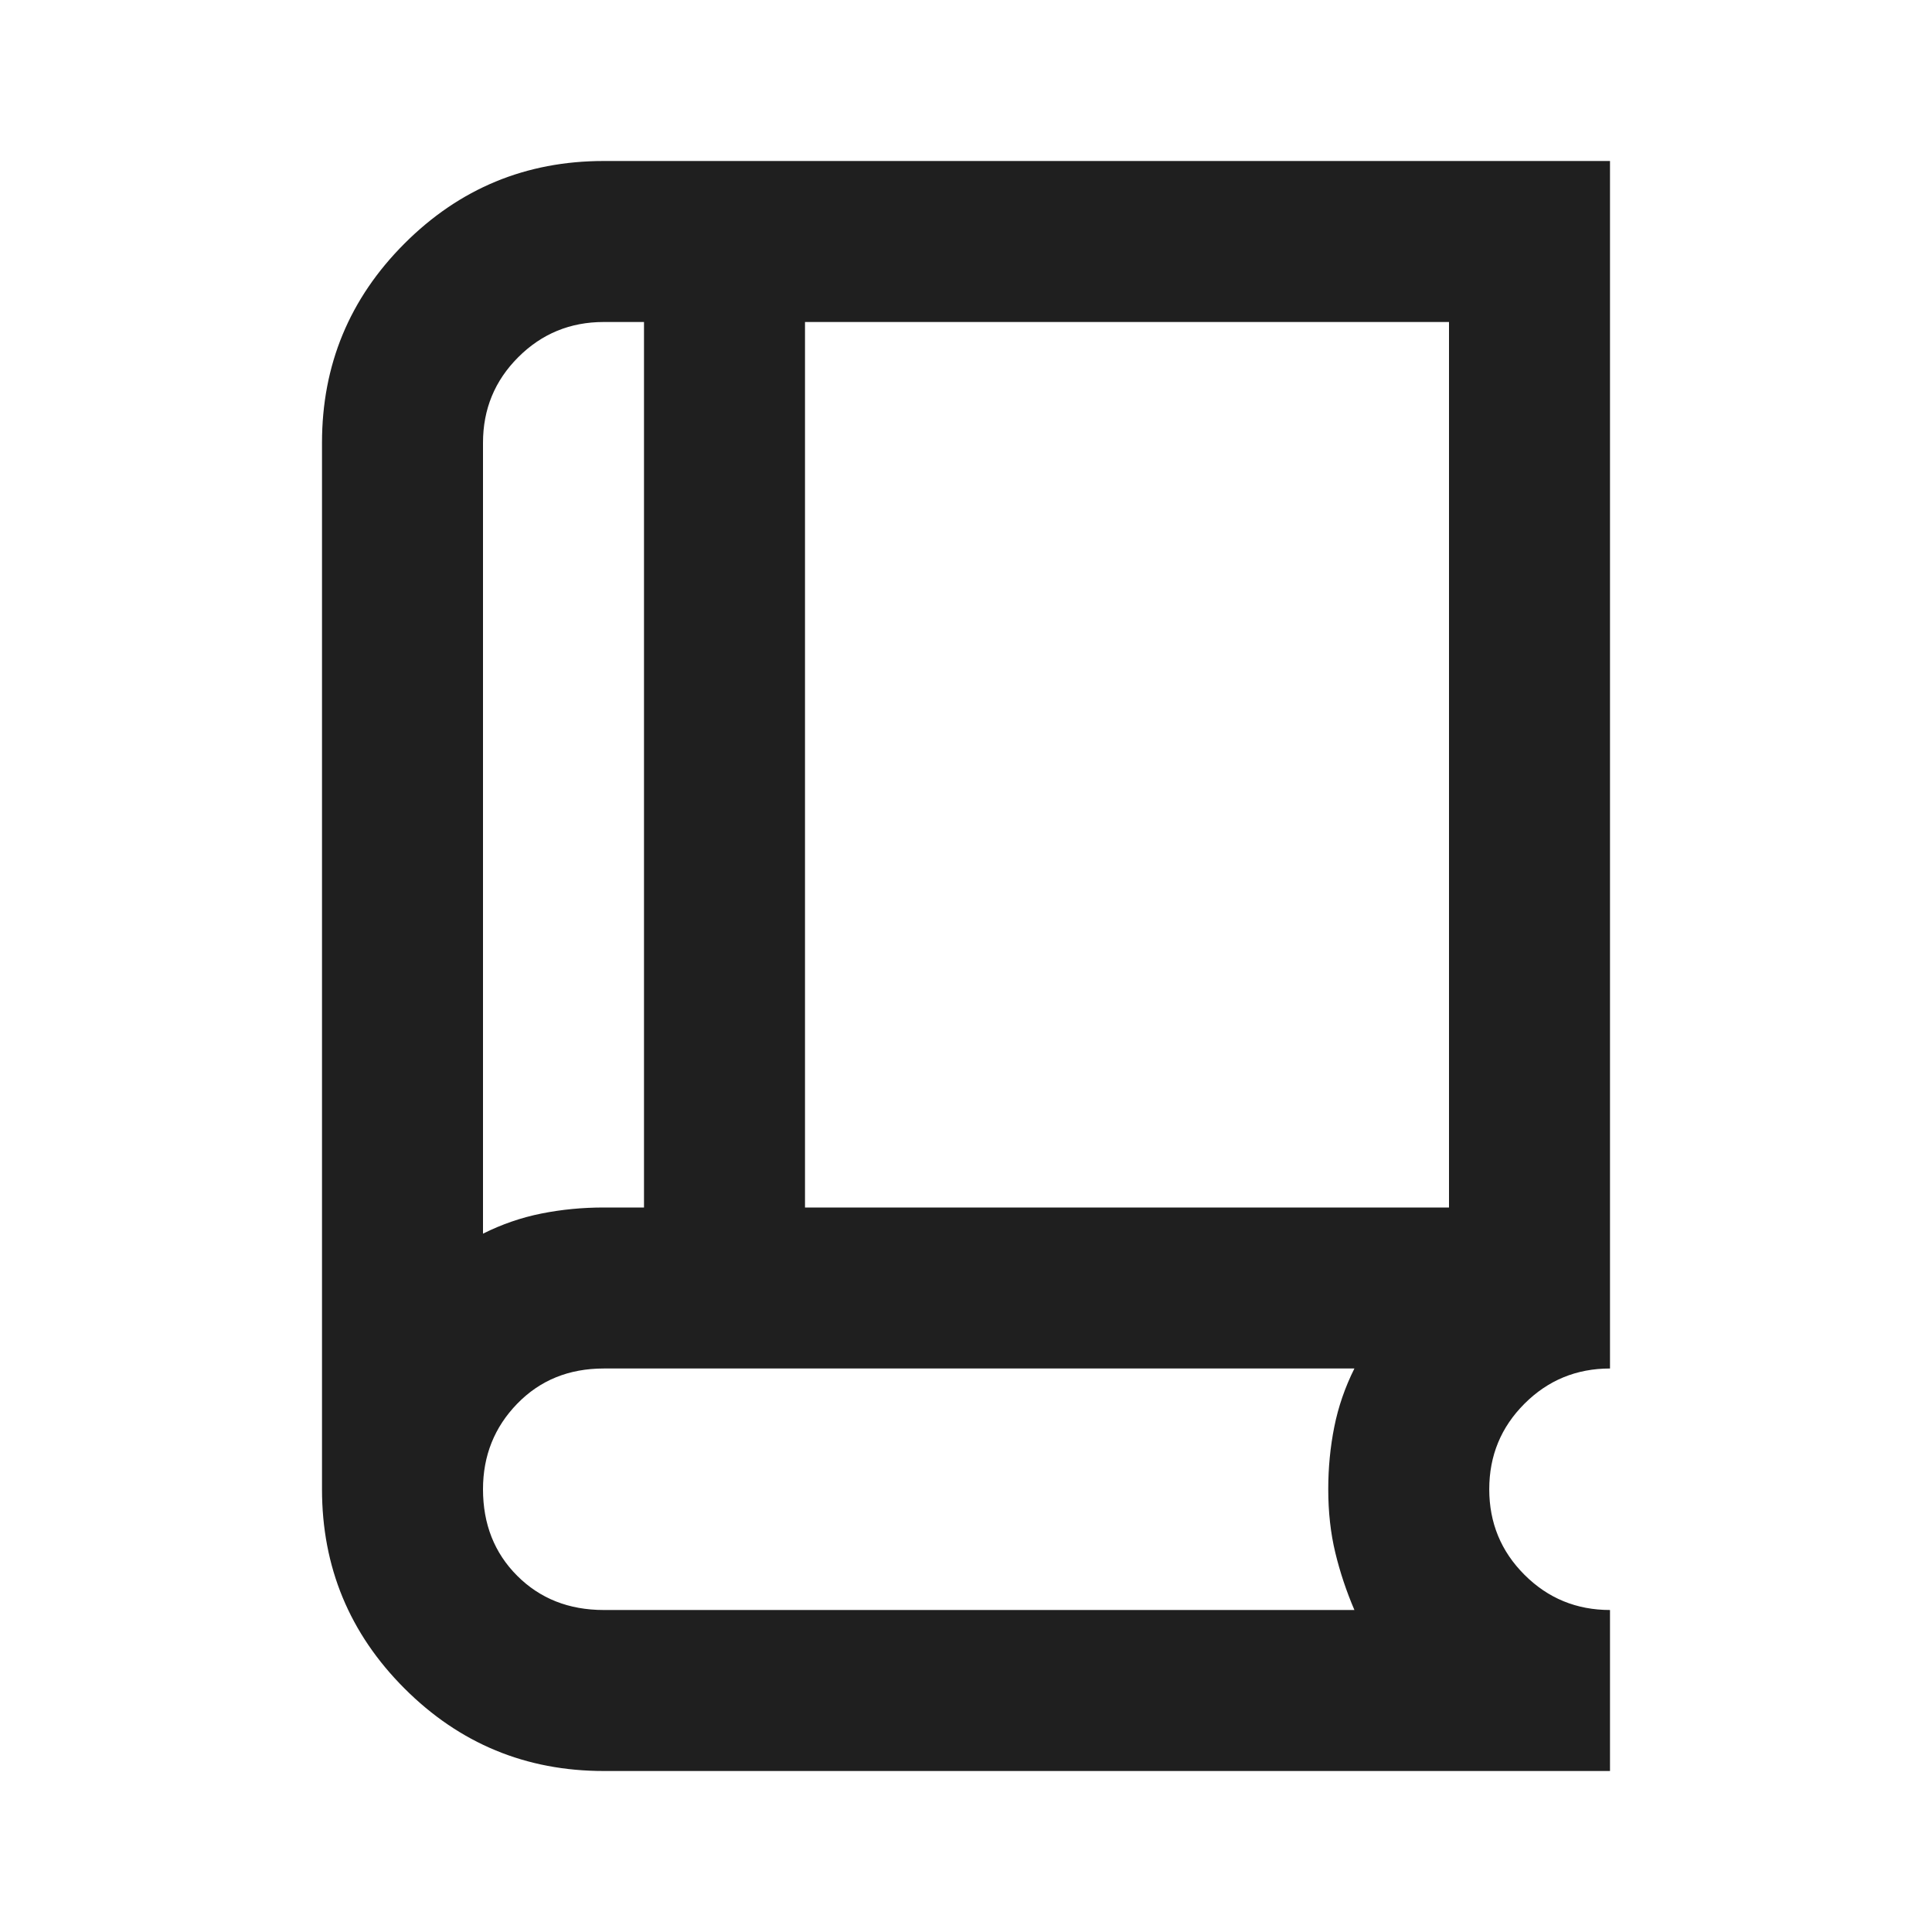
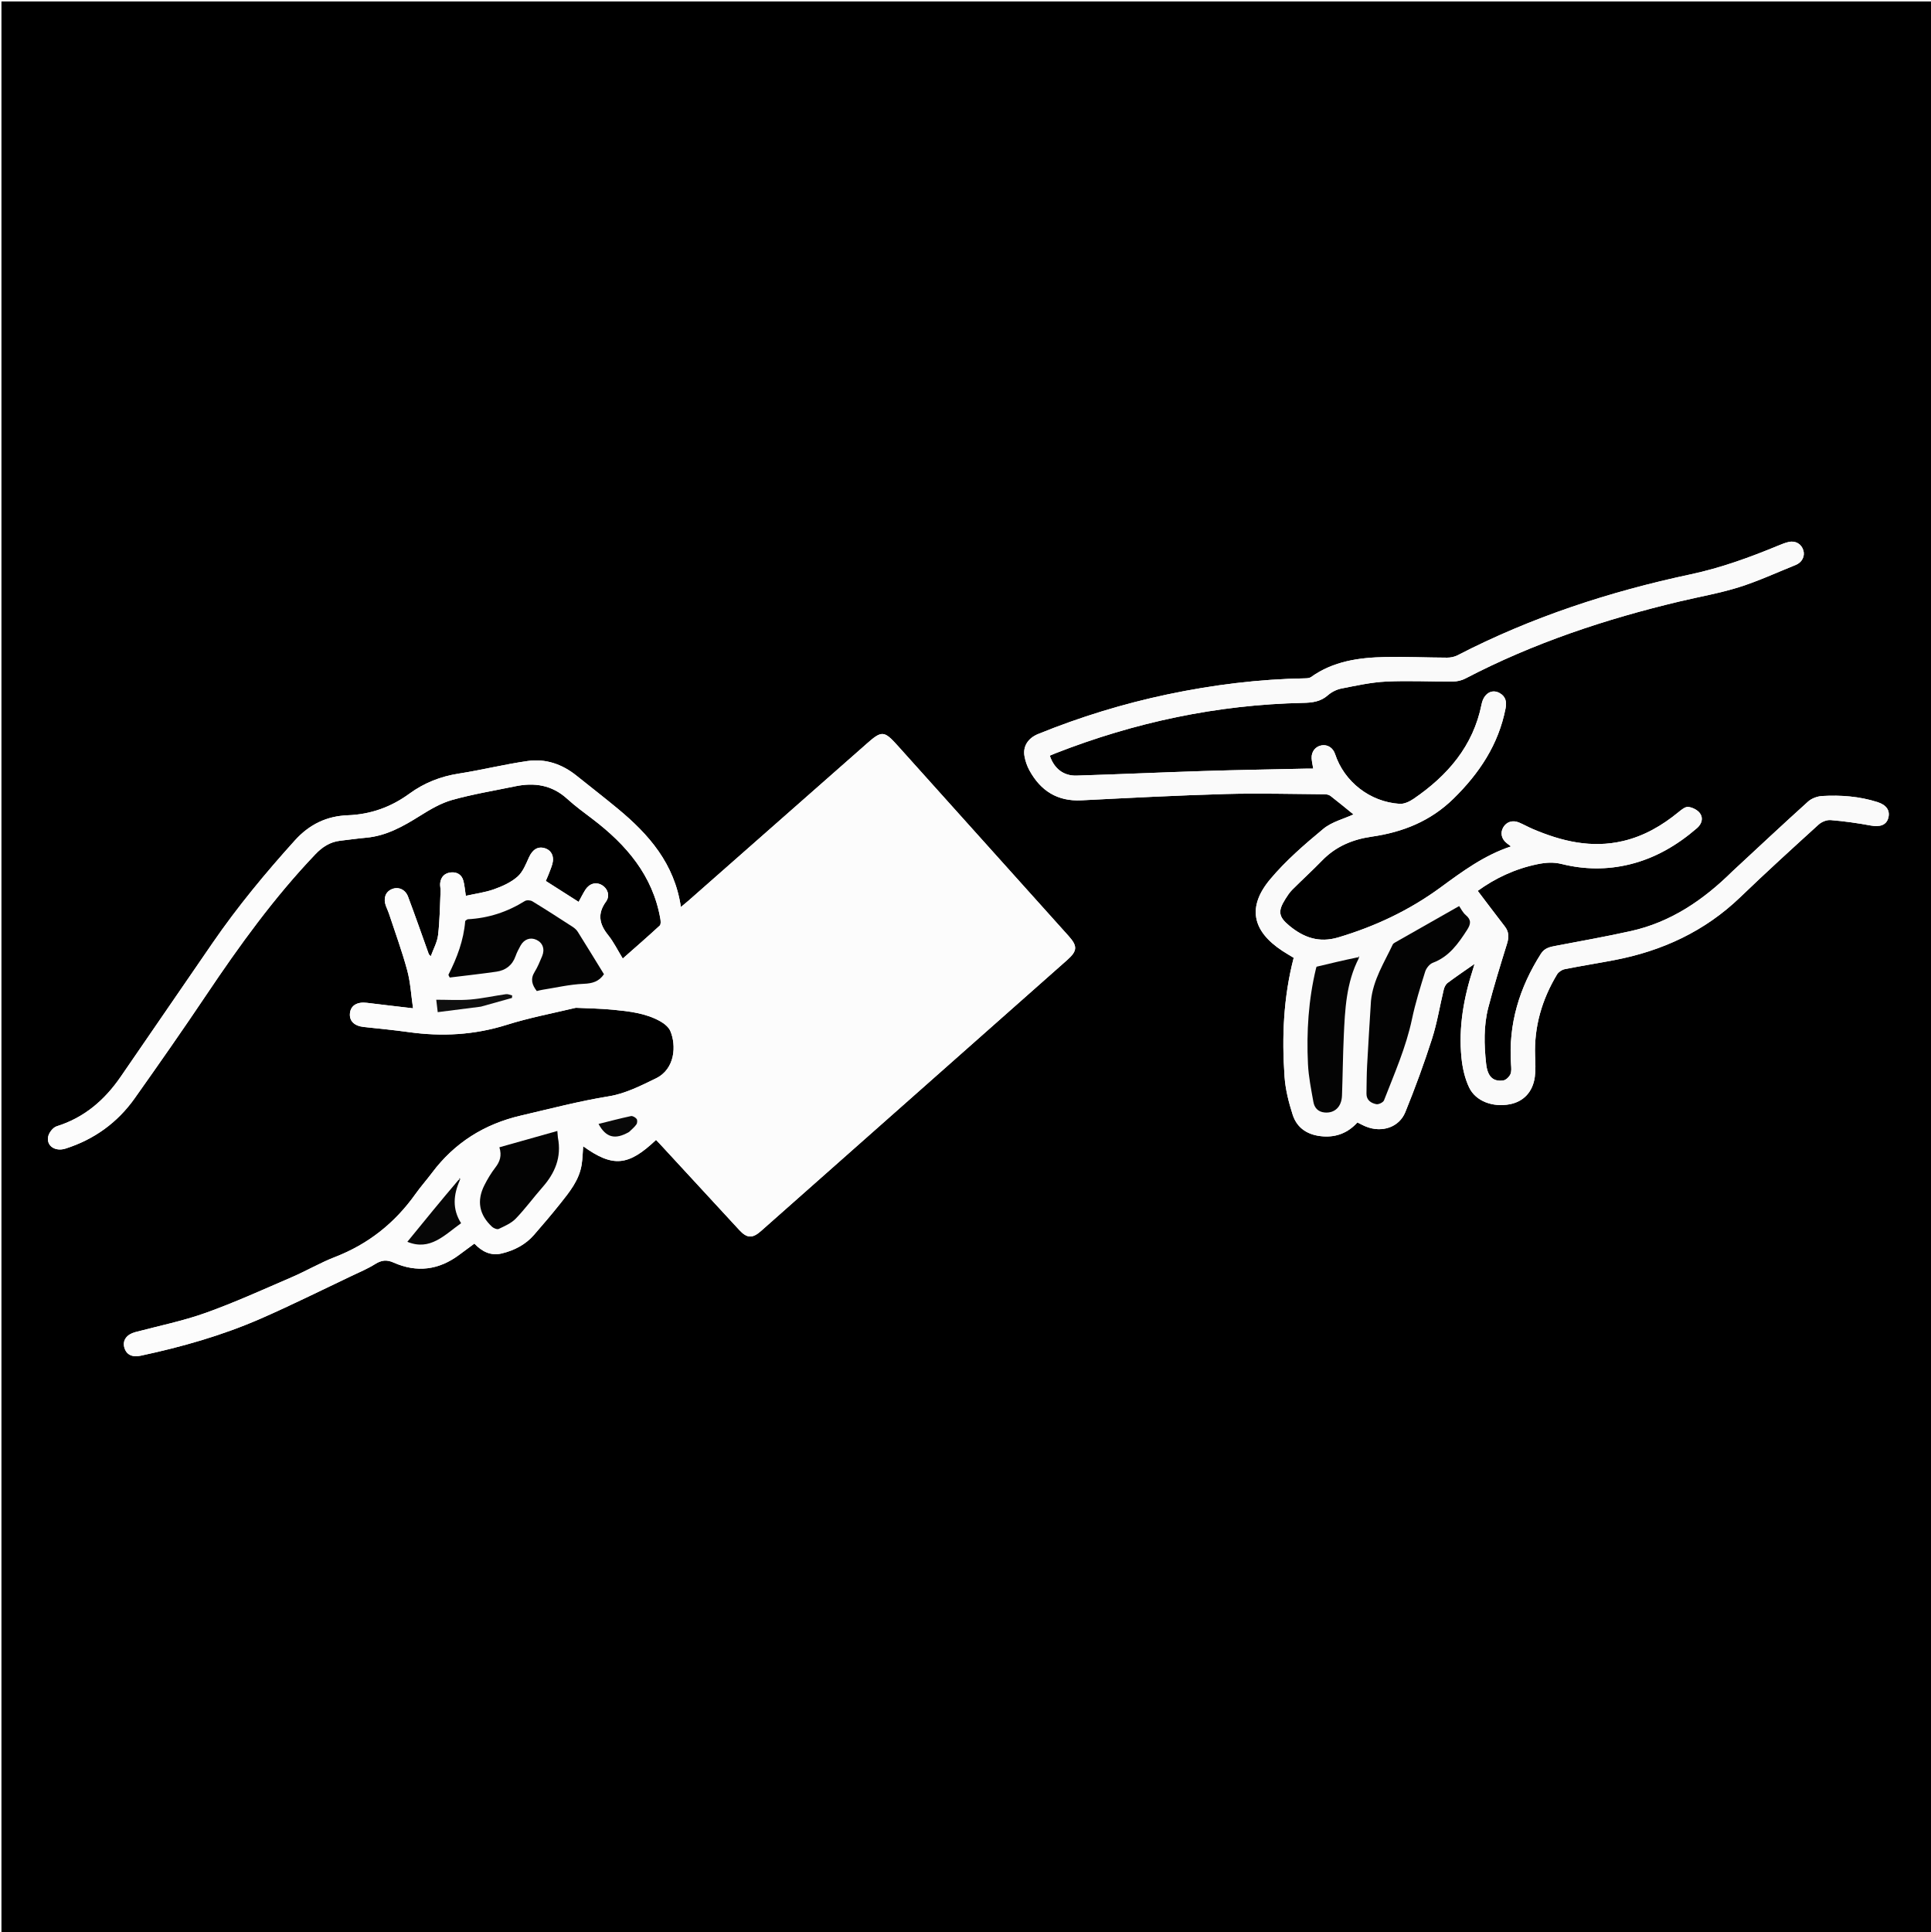
- <svg xmlns="http://www.w3.org/2000/svg" height="24px" viewBox="0 -960 960 960" width="24px" fill="#1f1f1f">
-   <path d="M300-80q-58 0-99-41t-41-99v-520q0-58 41-99t99-41h500v600q-25 0-42.5 17.5T740-220q0 25 17.5 42.5T800-160v80H300Zm-60-267q14-7 29-10t31-3h20v-440h-20q-25 0-42.5 17.5T240-740v393Zm160-13h320v-440H400v440Zm-160 13v-453 453Zm60 187h373q-6-14-9.5-28.5T660-220q0-16 3-31t10-29H300q-26 0-43 17.5T240-220q0 26 17 43t43 17Z" />
+ <svg xmlns="http://www.w3.org/2000/svg" version="1.1" id="Layer_1" x="0px" y="0px" width="100%" viewBox="0 0 1329 1330" enable-background="new 0 0 1329 1330" xml:space="preserve">
+   <path fill="#000000" opacity="1" stroke="none" d=" M584,1331   C389.333,1331 195.167,1331 1,1331   C1,887.667 1,444.333 1,1   C444,1 887,1 1330,1   C1330,444.333 1330,887.667 1330,1331   C1081.5,1331 833,1331 584,1331  M396.676,693.749   C405.152,694.175 413.661,694.275 422.097,695.109   C433.305,696.216 444.619,697.442 454.671,703.116   C457.4,704.656 460.389,707.077 461.546,709.817   C465.665,719.566 464.96,735.837 451.617,742.349   C441.273,747.398 430.493,752.862 419.344,754.672   C398.779,758.01 378.758,763.274 358.554,767.983   C333.393,773.847 312.935,786.697 297.414,807.396   C293.718,812.325 289.603,816.948 286.038,821.965   C271.862,841.919 253.614,856.44 230.673,865.326   C220.481,869.273 210.949,874.891 200.891,879.226   C181.242,887.693 161.722,896.595 141.601,903.786   C125.855,909.413 109.292,912.76 93.076,917.058   C87.306,918.588 84.295,922.613 85.542,927.429   C86.856,932.504 90.862,934.554 96.883,933.271   C125.229,927.231 153.048,919.316 179.615,907.701   C200.603,898.525 221.124,888.281 241.831,878.465   C247.383,875.834 253.105,873.433 258.286,870.187   C262.627,867.468 266.193,867.02 271.031,869.169   C286.985,876.257 302.151,874.308 316.17,863.818   C319.599,861.252 323.059,858.726 326.615,856.101   C331.866,861.662 337.974,864.71 345.54,862.866   C354.109,860.777 361.783,856.85 367.66,850.092   C373.78,843.054 379.845,835.956 385.652,828.661   C392.072,820.596 398.698,812.523 400.433,801.894   C401.116,797.713 401.163,793.429 401.508,789.088   C421.952,803.785 432.558,802.852 451.681,784.72   C452.821,785.925 453.974,787.118 455.099,788.337   C473.064,807.815 491.012,827.309 508.997,846.769   C514.306,852.514 518.046,852.659 523.943,847.44   C594.202,785.271 664.456,723.098 734.701,660.914   C741.837,654.598 741.983,651.312 735.649,644.26   C696.451,600.623 657.256,556.982 618.063,513.34   C608.629,502.834 607.102,502.753 596.372,512.272   C595.997,512.603 595.628,512.94 595.253,513.27   C554.86,548.841 514.469,584.413 474.07,619.976   C472.645,621.23 471.152,622.406 468.776,624.376   C464.374,594.501 446.664,574.352 425.296,556.687   C415.927,548.942 406.318,541.488 396.826,533.891   C386.997,526.024 375.647,522.127 363.3,523.877   C347.361,526.136 331.668,530.088 315.752,532.562   C303.259,534.504 291.975,538.997 281.913,546.338   C269.145,555.654 255.193,560.649 239.32,561.245   C224.966,561.784 212.991,567.499 203.036,578.526   C182.799,600.942 163.603,624.13 146.467,648.998   C125.318,679.692 104.241,710.436 83.143,741.165   C72.085,757.272 58.058,769.394 39.017,775.347   C36.504,776.133 33.736,779.689 33.171,782.397   C31.82,788.882 38.043,792.96 45.144,790.69   C64.821,784.4 80.84,772.861 92.746,756.057   C109.388,732.569 125.888,708.97 141.929,685.07   C164.791,651.005 188.733,617.836 217.131,588.072   C221.929,583.042 227.277,579.565 234.239,578.762   C240.192,578.076 246.129,577.22 252.094,576.685   C265.998,575.441 277.596,568.856 289.124,561.641   C296.097,557.277 303.48,552.887 311.293,550.695   C325.51,546.705 340.179,544.318 354.669,541.306   C367.953,538.545 380.037,540.362 390.504,549.92   C396.025,554.961 402.132,559.373 408.092,563.916   C431.228,581.552 449.357,602.578 454.616,632.338   C454.896,633.92 455.115,636.353 454.232,637.168   C445.952,644.824 437.425,652.213 428.764,659.861   C425.224,654.096 422.505,648.468 418.687,643.724   C412.581,636.136 411.156,629.037 417.237,620.656   C420.141,616.653 418.396,611.701 414.564,609.393   C410.44,606.908 405.82,608.1 402.974,612.586   C401.329,615.179 399.982,617.961 398.387,620.865   C390.712,615.976 383.299,611.253 375.768,606.455   C376.384,605.029 376.945,603.84 377.417,602.616   C378.371,600.142 379.408,597.688 380.175,595.155   C381.812,589.75 379.762,585.355 375.091,583.914   C370.294,582.434 366.637,584.866 364.24,590.101   C362.077,594.825 360.034,600.2 356.332,603.469   C351.857,607.422 345.923,610.109 340.196,612.152   C333.965,614.376 327.247,615.232 320.709,616.691   C320.013,612.261 319.837,609.061 318.959,606.067   C317.78,602.042 314.58,600.201 310.51,600.578   C306.186,600.979 303.535,603.602 303.053,607.976   C302.855,609.767 303.412,611.631 303.329,613.448   C302.874,623.538 302.798,633.68 301.612,643.688   C301.022,648.665 298.338,653.393 296.601,658.234   C295.277,657.299 295.17,656.684 294.962,656.105   C290.313,643.141 285.781,630.133 280.929,617.245   C279.001,612.122 274.063,610.191 269.616,612.157   C265.352,614.041 263.806,618.451 265.662,623.588   C266.282,625.306 267.13,626.945 267.701,628.677   C272.009,641.752 276.784,654.705 280.368,667.978   C282.621,676.323 283.068,685.156 284.376,694.121   C273.107,692.791 262.849,691.634 252.608,690.351   C245.989,689.521 241.538,692.12 240.953,697.375   C240.346,702.831 243.854,706.272 250.545,706.992   C260.81,708.096 271.096,709.07 281.317,710.502   C304.229,713.71 326.619,712.51 348.898,705.496   C364.216,700.674 380.1,697.652 396.676,693.749  M1192.532,600.039   C1172.777,619.545 1150.435,634.797 1122.919,640.93   C1105.889,644.725 1088.687,647.753 1071.544,651.032   C1067.416,651.822 1063.545,652.432 1060.937,656.524   C1046.107,679.793 1038.404,704.923 1040.328,732.707   C1040.488,735.01 1040.776,737.643 1039.861,739.582   C1038.991,741.424 1036.749,743.586 1034.886,743.82   C1027.795,744.711 1024.142,741.039 1023.172,732.222   C1021.744,719.246 1021.415,706.17 1024.708,693.466   C1028.538,678.692 1033.098,664.1 1037.609,649.513   C1038.949,645.181 1038.913,641.486 1036.078,637.817   C1029.848,629.755 1023.732,621.605 1017.407,613.275   C1029.352,604.6 1043.148,598.062 1058.54,594.916   C1064.131,593.773 1069.466,593.362 1075.221,594.791   C1090.792,598.659 1106.525,598.864 1122.206,594.995   C1139.712,590.677 1154.771,581.818 1168.297,570.134   C1171.598,567.282 1172.855,563.317 1170.427,559.898   C1168.786,557.587 1165.234,555.805 1162.348,555.482   C1160.238,555.246 1157.579,557.476 1155.58,559.113   C1144.234,568.401 1131.84,575.598 1117.437,578.976   C1095.667,584.081 1075.223,579.183 1055.277,570.674   C1052.072,569.307 1049.025,567.569 1045.815,566.219   C1041.426,564.372 1037.203,565.749 1034.985,569.526   C1032.751,573.33 1033.73,577.62 1037.509,580.558   C1038.333,581.2 1039.171,581.823 1040.294,582.676   C1021.827,588.78 1006.832,599.907 991.807,610.917   C970.394,626.609 946.889,637.708 921.437,645.298   C908.138,649.264 897.627,645.44 887.791,637.358   C880.156,631.085 879.708,627.268 884.931,618.932   C886.34,616.683 887.823,614.393 889.681,612.53   C896.497,605.698 903.645,599.193 910.369,592.274   C919.74,582.631 931.333,577.841 944.339,575.972   C965.764,572.892 984.844,565.335 1000.704,549.793   C1018.523,532.33 1031.682,512.562 1036.544,487.763   C1037.448,483.152 1036.686,479.429 1032.419,477.076   C1026.95,474.06 1021.505,477.548 1020.041,484.854   C1014.279,513.608 996.682,533.913 973.254,549.916   C970.504,551.794 966.797,553.567 963.659,553.37   C943.205,552.088 925.472,538.154 919.187,519.104   C917.786,514.859 914.14,512.457 910.052,513.085   C905.762,513.744 902.791,517.378 903.043,521.981   C903.168,524.26 903.721,526.515 904.134,529.116   C902.599,529.116 901.302,529.09 900.007,529.119   C876.196,529.655 852.381,530.034 828.577,530.779   C799.446,531.692 770.329,533.038 741.198,533.925   C732.142,534.2 725.691,529.009 722.774,520.205   C723.983,519.694 725.191,519.151 726.423,518.669   C781.299,497.176 838.109,485.1 897.103,483.869   C903.438,483.736 909.158,483.087 914.215,478.629   C916.737,476.406 920.193,474.653 923.485,474.004   C933.712,471.99 944.019,469.693 954.376,469.193   C969.666,468.455 985.027,469.277 1000.355,469.169   C1003.214,469.149 1006.35,468.425 1008.877,467.106   C1055.732,442.653 1105.432,426.16 1156.687,413.979   C1170.263,410.753 1184.099,408.372 1197.373,404.198   C1210.638,400.027 1223.359,394.119 1236.298,388.924   C1240.647,387.178 1242.802,382.969 1241.595,378.897   C1240.281,374.463 1236.177,372.011 1231.436,373.11   C1229.026,373.67 1226.685,374.614 1224.388,375.564   C1204.743,383.683 1184.971,390.906 1163.962,395.38   C1108.208,407.252 1054.281,424.869 1003.436,451.14   C1001.341,452.222 998.711,452.733 996.332,452.726   C982.171,452.681 968.002,452.023 953.851,452.302   C935.714,452.659 917.978,455.091 902.61,466.099   C901.645,466.79 900.132,466.936 898.868,466.958   C866.798,467.51 835.119,471.425 803.76,478.035   C773.283,484.46 743.618,493.572 714.761,505.294   C707.798,508.123 704.15,513.801 705.332,520.51   C705.927,523.884 707.097,527.316 708.744,530.318   C716.45,544.367 727.956,551.783 744.514,550.946   C777.616,549.272 810.724,547.539 843.851,546.604   C866.472,545.966 889.129,546.619 911.77,546.768   C913.179,546.778 914.887,547.04 915.942,547.852   C921.526,552.154 926.945,556.669 931.857,560.652   C925.166,563.743 916.918,565.76 911.038,570.634   C898.146,581.322 885.269,592.463 874.549,605.235   C858.529,624.324 862.096,640.929 882.941,654.615   C885.526,656.312 888.217,657.849 890.69,659.357   C883.621,686.562 882.488,713.804 884.391,741.155   C885.005,749.988 887.253,758.879 889.98,767.348   C893.102,777.043 900.896,781.595 910.951,782.292   C920.373,782.945 928.228,779.675 934.55,772.707   C936.641,773.719 938.528,774.779 940.521,775.573   C951.438,779.918 963.266,776.114 967.546,765.581   C974.287,748.988 980.465,732.125 985.939,715.073   C989.48,704.043 991.278,692.458 994.022,681.162   C994.425,679.505 995.391,677.594 996.704,676.615   C1002.766,672.092 1009.042,667.857 1015.08,663.632   C1014.959,663.248 1015.184,663.577 1015.123,663.838   C1014.894,664.805 1014.59,665.755 1014.282,666.7   C1007.783,686.679 1004.104,707.103 1006.198,728.128   C1006.892,735.099 1008.495,742.363 1011.486,748.633   C1016.041,758.179 1027.909,762.393 1039.48,760.169   C1048.935,758.351 1055.313,751.698 1056.708,741.323   C1057.346,736.576 1057.066,731.675 1056.893,726.855   C1056.165,706.615 1061.64,688.043 1071.989,670.836   C1073.005,669.148 1075.294,667.59 1077.238,667.2   C1088.651,664.912 1100.16,663.113 1111.592,660.919   C1144.515,654.602 1173.777,641.092 1198.205,617.578   C1215.848,600.595 1233.97,584.106 1252.093,567.633   C1254.154,565.76 1257.689,564.328 1260.387,564.551   C1269.624,565.315 1278.85,566.598 1287.967,568.292   C1294.328,569.473 1298.754,568.004 1300.073,563.056   C1301.442,557.916 1298.764,554.105 1292.58,552.143   C1280.183,548.209 1267.421,547.239 1254.568,547.978   C1251.236,548.17 1247.306,549.584 1244.865,551.785   C1227.417,567.514 1210.284,583.592 1192.532,600.039  z" />
+   <path fill="#FCFCFC" opacity="1" stroke="none" d=" M396.204,693.787   C380.1,697.652 364.216,700.674 348.898,705.496   C326.619,712.51 304.229,713.71 281.317,710.502   C271.096,709.07 260.81,708.096 250.545,706.992   C243.854,706.272 240.346,702.831 240.953,697.375   C241.538,692.12 245.989,689.521 252.608,690.351   C262.849,691.634 273.107,692.791 284.376,694.121   C283.068,685.156 282.621,676.323 280.368,667.978   C276.784,654.705 272.009,641.752 267.701,628.677   C267.13,626.945 266.282,625.306 265.662,623.588   C263.806,618.451 265.352,614.041 269.616,612.157   C274.063,610.191 279.001,612.122 280.929,617.245   C285.781,630.133 290.313,643.141 294.962,656.105   C295.17,656.684 295.277,657.299 296.601,658.234   C298.338,653.393 301.022,648.665 301.612,643.688   C302.798,633.68 302.874,623.538 303.329,613.448   C303.412,611.631 302.855,609.767 303.053,607.976   C303.535,603.602 306.186,600.979 310.51,600.578   C314.58,600.201 317.78,602.042 318.959,606.067   C319.837,609.061 320.013,612.261 320.709,616.691   C327.247,615.232 333.965,614.376 340.196,612.152   C345.923,610.109 351.857,607.422 356.332,603.469   C360.034,600.2 362.077,594.825 364.24,590.101   C366.637,584.866 370.294,582.434 375.091,583.914   C379.762,585.355 381.812,589.75 380.175,595.155   C379.408,597.688 378.371,600.142 377.417,602.616   C376.945,603.84 376.384,605.029 375.768,606.455   C383.299,611.253 390.712,615.976 398.387,620.865   C399.982,617.961 401.329,615.179 402.974,612.586   C405.82,608.1 410.44,606.908 414.564,609.393   C418.396,611.701 420.141,616.653 417.237,620.656   C411.156,629.037 412.581,636.136 418.687,643.724   C422.505,648.468 425.224,654.096 428.764,659.861   C437.425,652.213 445.952,644.824 454.232,637.168   C455.115,636.353 454.896,633.92 454.616,632.338   C449.357,602.578 431.228,581.552 408.092,563.916   C402.132,559.373 396.025,554.961 390.504,549.92   C380.037,540.362 367.953,538.545 354.669,541.306   C340.179,544.318 325.51,546.705 311.293,550.695   C303.48,552.887 296.097,557.277 289.124,561.641   C277.596,568.856 265.998,575.441 252.094,576.685   C246.129,577.22 240.192,578.076 234.239,578.762   C227.277,579.565 221.929,583.042 217.131,588.072   C188.733,617.836 164.791,651.005 141.929,685.07   C125.888,708.97 109.388,732.569 92.746,756.057   C80.84,772.861 64.821,784.4 45.144,790.69   C38.043,792.96 31.82,788.882 33.171,782.397   C33.736,779.689 36.504,776.133 39.017,775.347   C58.058,769.394 72.085,757.272 83.143,741.165   C104.241,710.436 125.318,679.692 146.467,648.998   C163.603,624.13 182.799,600.942 203.036,578.526   C212.991,567.499 224.966,561.784 239.32,561.245   C255.193,560.649 269.145,555.654 281.913,546.338   C291.975,538.997 303.259,534.504 315.752,532.562   C331.668,530.088 347.361,526.136 363.3,523.877   C375.647,522.127 386.997,526.024 396.826,533.891   C406.318,541.488 415.927,548.942 425.296,556.687   C446.664,574.352 464.374,594.501 468.776,624.376   C471.152,622.406 472.645,621.23 474.07,619.976   C514.469,584.413 554.86,548.841 595.253,513.27   C595.628,512.94 595.997,512.603 596.372,512.272   C607.102,502.753 608.629,502.834 618.063,513.34   C657.256,556.982 696.451,600.623 735.649,644.26   C741.983,651.312 741.837,654.598 734.701,660.914   C664.456,723.098 594.202,785.271 523.943,847.44   C518.046,852.659 514.306,852.514 508.997,846.769   C491.012,827.309 473.064,807.815 455.099,788.337   C453.974,787.118 452.821,785.925 451.681,784.72   C432.558,802.852 421.952,803.785 401.508,789.088   C401.163,793.429 401.116,797.713 400.433,801.894   C398.698,812.523 392.072,820.596 385.652,828.661   C379.845,835.956 373.78,843.054 367.66,850.092   C361.783,856.85 354.109,860.777 345.54,862.866   C337.974,864.71 331.866,861.662 326.615,856.101   C323.059,858.726 319.599,861.252 316.17,863.818   C302.151,874.308 286.985,876.257 271.031,869.169   C266.193,867.02 262.627,867.468 258.286,870.187   C253.105,873.433 247.383,875.834 241.831,878.465   C221.124,888.281 200.603,898.525 179.615,907.701   C153.048,919.316 125.229,927.231 96.883,933.271   C90.862,934.554 86.856,932.504 85.542,927.429   C84.295,922.613 87.306,918.588 93.076,917.058   C109.292,912.76 125.855,909.413 141.601,903.786   C161.722,896.595 181.242,887.693 200.891,879.226   C210.949,874.891 220.481,869.273 230.673,865.326   C253.614,856.44 271.862,841.919 286.038,821.965   C289.603,816.948 293.718,812.325 297.414,807.396   C312.935,786.697 333.393,773.847 358.554,767.983   C378.758,763.274 398.779,758.01 419.344,754.672   C430.493,752.862 441.273,747.398 451.617,742.349   C464.96,735.837 465.665,719.566 461.546,709.817   C460.389,707.077 457.4,704.656 454.671,703.116   C444.619,697.442 433.305,696.216 422.097,695.109   C413.661,694.275 405.152,694.175 396.204,693.787  M315.278,812.127   C303.658,826.387 292.038,840.647 280.451,854.868   C296.142,861.315 305.98,850.227 317.455,842.054   C311.27,832.289 312.163,822.409 316.93,811.978   C316.802,811.627 316.674,811.276 316.545,810.926   C316.337,811.256 316.128,811.587 315.278,812.127  M321.537,632.878   C321.103,633.315 320.324,633.725 320.285,634.195   C319.204,647.341 314.649,659.382 308.75,671.011   C308.661,671.186 308.992,671.575 309.631,672.938   C320.118,671.644 330.991,670.468 341.807,668.903   C348.141,667.987 352.733,664.518 354.955,658.209   C355.831,655.719 357.081,653.339 358.36,651.019   C360.808,646.574 365.115,645.038 369.29,646.959   C373.672,648.975 375.292,653.413 373.222,658.289   C371.668,661.949 370.186,665.704 368.094,669.055   C365.044,673.941 366.263,678.003 369.582,682.235   C370.838,681.95 372.097,681.585 373.382,681.383   C382.863,679.898 392.317,677.652 401.844,677.268   C407.897,677.024 412.354,675.73 415.821,670.652   C409.86,660.967 403.907,651.204 397.828,641.519   C396.977,640.163 395.665,638.959 394.31,638.08   C385.112,632.117 375.9,626.169 366.538,620.471   C365.21,619.663 362.585,619.505 361.333,620.285   C349.374,627.733 336.482,632.056 321.537,632.878  M384.081,782.632   C383.979,781.487 383.876,780.343 383.717,778.565   C370.294,782.345 357.137,786.051 343.833,789.798   C345.633,795.694 344.117,799.728 341.056,803.711   C338.145,807.5 335.633,811.676 333.481,815.951   C328.081,826.681 329.899,836.278 338.77,844.522   C339.878,845.551 342.288,846.521 343.366,846.003   C347.482,844.024 352.006,842.107 355.082,838.917   C361.64,832.115 367.248,824.41 373.502,817.3   C382.071,807.557 386.758,796.722 384.081,782.632  M331.494,692.924   C338.495,690.947 345.496,688.969 352.497,686.992   C352.542,686.415 352.587,685.838 352.632,685.261   C351.212,684.946 349.731,684.198 348.382,684.388   C340.169,685.546 332.026,687.387 323.782,688.079   C316.11,688.722 308.342,688.216 300.352,688.216   C300.7,691.158 300.949,693.261 301.365,696.778   C311.338,695.509 321.003,694.279 331.494,692.924  M433.415,779.022   C435.036,777.378 436.887,775.894 438.177,774.022   C438.805,773.11 438.92,771.055 438.306,770.27   C437.471,769.202 435.549,768.074 434.381,768.323   C426.898,769.92 419.493,771.886 412.079,773.727   C417.172,783.089 423.414,784.832 433.415,779.022  z" />
+   <path fill="#FAFAFA" opacity="1" stroke="none" d=" M1192.791,599.799   C1210.284,583.592 1227.417,567.514 1244.865,551.785   C1247.306,549.584 1251.236,548.17 1254.568,547.978   C1267.421,547.239 1280.183,548.209 1292.58,552.143   C1298.764,554.105 1301.442,557.916 1300.073,563.056   C1298.754,568.004 1294.328,569.473 1287.967,568.292   C1278.85,566.598 1269.624,565.315 1260.387,564.551   C1257.689,564.328 1254.154,565.76 1252.093,567.633   C1233.97,584.106 1215.848,600.595 1198.205,617.578   C1173.777,641.092 1144.515,654.602 1111.592,660.919   C1100.16,663.113 1088.651,664.912 1077.238,667.2   C1075.294,667.59 1073.005,669.148 1071.989,670.836   C1061.64,688.043 1056.165,706.615 1056.893,726.855   C1057.066,731.675 1057.346,736.576 1056.708,741.323   C1055.313,751.698 1048.935,758.351 1039.48,760.169   C1027.909,762.393 1016.041,758.179 1011.486,748.633   C1008.495,742.363 1006.892,735.099 1006.198,728.128   C1004.104,707.103 1007.783,686.679 1014.282,666.7   C1014.59,665.755 1014.894,664.805 1015.123,663.838   C1015.184,663.577 1014.959,663.248 1015.08,663.632   C1009.042,667.857 1002.766,672.092 996.704,676.615   C995.391,677.594 994.425,679.505 994.022,681.162   C991.278,692.458 989.48,704.043 985.939,715.073   C980.465,732.125 974.287,748.988 967.546,765.581   C963.266,776.114 951.438,779.918 940.521,775.573   C938.528,774.779 936.641,773.719 934.55,772.707   C928.228,779.675 920.373,782.945 910.951,782.292   C900.896,781.595 893.102,777.043 889.98,767.348   C887.253,758.879 885.005,749.988 884.391,741.155   C882.488,713.804 883.621,686.562 890.69,659.357   C888.217,657.849 885.526,656.312 882.941,654.615   C862.096,640.929 858.529,624.324 874.549,605.235   C885.269,592.463 898.146,581.322 911.038,570.634   C916.918,565.76 925.166,563.743 931.857,560.652   C926.945,556.669 921.526,552.154 915.942,547.852   C914.887,547.04 913.179,546.778 911.77,546.768   C889.129,546.619 866.472,545.966 843.851,546.604   C810.724,547.539 777.616,549.272 744.514,550.946   C727.956,551.783 716.45,544.367 708.744,530.318   C707.097,527.316 705.927,523.884 705.332,520.51   C704.15,513.801 707.798,508.123 714.761,505.294   C743.618,493.572 773.283,484.46 803.76,478.035   C835.119,471.425 866.798,467.51 898.868,466.958   C900.132,466.936 901.645,466.79 902.61,466.099   C917.978,455.091 935.714,452.659 953.851,452.302   C968.002,452.023 982.171,452.681 996.332,452.726   C998.711,452.733 1001.341,452.222 1003.436,451.14   C1054.281,424.869 1108.208,407.252 1163.962,395.38   C1184.971,390.906 1204.743,383.683 1224.388,375.564   C1226.685,374.614 1229.026,373.67 1231.436,373.11   C1236.177,372.011 1240.281,374.463 1241.595,378.897   C1242.802,382.969 1240.647,387.178 1236.298,388.924   C1223.359,394.119 1210.638,400.027 1197.373,404.198   C1184.099,408.372 1170.263,410.753 1156.687,413.979   C1105.432,426.16 1055.732,442.653 1008.877,467.106   C1006.35,468.425 1003.214,469.149 1000.355,469.169   C985.027,469.277 969.666,468.455 954.376,469.193   C944.019,469.693 933.712,471.99 923.485,474.004   C920.193,474.653 916.737,476.406 914.215,478.629   C909.158,483.087 903.438,483.736 897.103,483.869   C838.109,485.1 781.299,497.176 726.423,518.669   C725.191,519.151 723.983,519.694 722.774,520.205   C725.691,529.009 732.142,534.2 741.198,533.925   C770.329,533.038 799.446,531.692 828.577,530.779   C852.381,530.034 876.196,529.655 900.007,529.119   C901.302,529.09 902.599,529.116 904.134,529.116   C903.721,526.515 903.168,524.26 903.043,521.981   C902.791,517.378 905.762,513.744 910.052,513.085   C914.14,512.457 917.786,514.859 919.187,519.104   C925.472,538.154 943.205,552.088 963.659,553.37   C966.797,553.567 970.504,551.794 973.254,549.916   C996.682,533.913 1014.279,513.608 1020.041,484.854   C1021.505,477.548 1026.95,474.06 1032.419,477.076   C1036.686,479.429 1037.448,483.152 1036.544,487.763   C1031.682,512.562 1018.523,532.33 1000.704,549.793   C984.844,565.335 965.764,572.892 944.339,575.972   C931.333,577.841 919.74,582.631 910.369,592.274   C903.645,599.193 896.497,605.698 889.681,612.53   C887.823,614.393 886.34,616.683 884.931,618.932   C879.708,627.268 880.156,631.085 887.791,637.358   C897.627,645.44 908.138,649.264 921.437,645.298   C946.889,637.708 970.394,626.609 991.807,610.917   C1006.832,599.907 1021.827,588.78 1040.294,582.676   C1039.171,581.823 1038.333,581.2 1037.509,580.558   C1033.73,577.62 1032.751,573.33 1034.985,569.526   C1037.203,565.749 1041.426,564.372 1045.815,566.219   C1049.025,567.569 1052.072,569.307 1055.277,570.674   C1075.223,579.183 1095.667,584.081 1117.437,578.976   C1131.84,575.598 1144.234,568.401 1155.58,559.113   C1157.579,557.476 1160.238,555.246 1162.348,555.482   C1165.234,555.805 1168.786,557.587 1170.427,559.898   C1172.855,563.317 1171.598,567.282 1168.297,570.134   C1154.771,581.818 1139.712,590.677 1122.206,594.995   C1106.525,598.864 1090.792,598.659 1075.221,594.791   C1069.466,593.362 1064.131,593.773 1058.54,594.916   C1043.148,598.062 1029.352,604.6 1017.407,613.275   C1023.732,621.605 1029.848,629.755 1036.078,637.817   C1038.913,641.486 1038.949,645.181 1037.609,649.513   C1033.098,664.1 1028.538,678.692 1024.708,693.466   C1021.415,706.17 1021.744,719.246 1023.172,732.222   C1024.142,741.039 1027.795,744.711 1034.886,743.82   C1036.749,743.586 1038.991,741.424 1039.861,739.582   C1040.776,737.643 1040.488,735.01 1040.328,732.707   C1038.404,704.923 1046.107,679.793 1060.937,656.524   C1063.545,652.432 1067.416,651.822 1071.544,651.032   C1088.687,647.753 1105.889,644.725 1122.919,640.93   C1150.435,634.797 1172.777,619.545 1192.791,599.799  M934.127,658.852   C925.166,660.999 916.205,663.146 906.456,665.482   C906.591,665.089 906.259,665.846 906.068,666.637   C900.836,688.311 899.454,710.356 900.517,732.518   C900.936,741.254 902.718,749.948 904.258,758.594   C904.971,762.594 907.427,765.426 911.977,765.844   C918.818,766.471 923.658,762.024 923.942,754.262   C924.44,740.629 924.55,726.979 925.166,713.352   C926,694.914 926.837,676.428 935.814,659.089   C935.708,658.821 935.603,658.552 935.497,658.285   C935.302,658.492 935.108,658.699 934.127,658.852  M943.856,689.421   C942.975,704.047 942.02,718.669 941.247,733.301   C940.904,739.788 940.902,746.294 940.795,752.792   C940.721,757.344 943.925,759.408 947.577,760.122   C949.17,760.434 952.322,758.901 952.877,757.472   C960.021,739.073 968.036,720.994 972.142,701.498   C974.46,690.497 977.829,679.697 981.187,668.951   C981.943,666.528 984.221,663.637 986.483,662.788   C997.741,658.563 1004.012,649.54 1010.113,640.078   C1012.602,636.217 1013.124,633.29 1009.208,629.993   C1007.066,628.19 1005.767,625.387 1004.596,623.748   C990.106,631.974 975.394,640.319 960.697,648.69   C960.008,649.082 959.175,649.572 958.866,650.231   C953.042,662.668 945.386,674.4 943.856,689.421  z" />
+   <path fill="#030303" opacity="1" stroke="none" d=" M321.968,632.828   C336.482,632.056 349.374,627.733 361.333,620.285   C362.585,619.505 365.21,619.663 366.538,620.471   C375.9,626.169 385.112,632.117 394.31,638.08   C395.665,638.959 396.977,640.163 397.828,641.519   C403.907,651.204 409.86,660.967 415.821,670.652   C412.354,675.73 407.897,677.024 401.844,677.268   C392.317,677.652 382.863,679.898 373.382,681.383   C372.097,681.585 370.838,681.95 369.582,682.235   C366.263,678.003 365.044,673.941 368.094,669.055   C370.186,665.704 371.668,661.949 373.222,658.289   C375.292,653.413 373.672,648.975 369.29,646.959   C365.115,645.038 360.808,646.574 358.36,651.019   C357.081,653.339 355.831,655.719 354.955,658.209   C352.733,664.518 348.141,667.987 341.807,668.903   C330.991,670.468 320.118,671.644 309.631,672.938   C308.992,671.575 308.661,671.186 308.75,671.011   C314.649,659.382 319.204,647.341 320.285,634.195   C320.324,633.725 321.103,633.315 321.968,632.828  z" />
+   <path fill="#030303" opacity="1" stroke="none" d=" M384.104,783.075   C386.758,796.722 382.071,807.557 373.502,817.3   C367.248,824.41 361.64,832.115 355.082,838.917   C352.006,842.107 347.482,844.024 343.366,846.003   C342.288,846.521 339.878,845.551 338.77,844.522   C329.899,836.278 328.081,826.681 333.481,815.951   C335.633,811.676 338.145,807.5 341.056,803.711   C344.117,799.728 345.633,795.694 343.833,789.798   C357.137,786.051 370.294,782.345 383.717,778.565   C383.876,780.343 383.979,781.487 384.104,783.075  z" />
+   <path fill="#060606" opacity="1" stroke="none" d=" M316.589,812.498   C312.163,822.409 311.27,832.289 317.455,842.054   C305.98,850.227 296.142,861.315 280.451,854.868   C292.038,840.647 303.658,826.387 315.76,812.174   C316.243,812.221 316.589,812.498 316.589,812.498  z" />
+   <path fill="#0F0F0F" opacity="1" stroke="none" d=" M331.081,692.987   C321.003,694.279 311.338,695.509 301.365,696.778   C300.949,693.261 300.7,691.158 300.352,688.216   C308.342,688.216 316.11,688.722 323.782,688.079   C332.026,687.387 340.169,685.546 348.382,684.388   C349.731,684.198 351.212,684.946 352.632,685.261   C352.587,685.838 352.542,686.415 352.497,686.992   C345.496,688.969 338.495,690.947 331.081,692.987  z" />
+   <path fill="#080808" opacity="1" stroke="none" d=" M433.117,779.242   C423.414,784.832 417.172,783.089 412.079,773.727   C419.493,771.886 426.898,769.92 434.381,768.323   C435.549,768.074 437.471,769.202 438.306,770.27   C438.92,771.055 438.805,773.11 438.177,774.022   C436.887,775.894 435.036,777.378 433.117,779.242  z" />
+   <path fill="#060606" opacity="1" stroke="none" d=" M316.081,812.069   C316.128,811.587 316.337,811.256 316.545,810.926   C316.674,811.276 316.802,811.627 316.76,812.238   C316.589,812.498 316.243,812.221 316.081,812.069  z" />
+   <path fill="#030303" opacity="1" stroke="none" d=" M943.898,688.982   C945.386,674.4 953.042,662.668 958.866,650.231   C959.175,649.572 960.008,649.082 960.697,648.69   C975.394,640.319 990.106,631.974 1004.596,623.748   C1005.767,625.387 1007.066,628.19 1009.208,629.993   C1013.124,633.29 1012.602,636.217 1010.113,640.078   C1004.012,649.54 997.741,658.563 986.483,662.788   C984.221,663.637 981.943,666.528 981.187,668.951   C977.829,679.697 974.46,690.497 972.142,701.498   C968.036,720.994 960.021,739.073 952.877,757.472   C952.322,758.901 949.17,760.434 947.577,760.122   C943.925,759.408 940.721,757.344 940.795,752.792   C940.902,746.294 940.904,739.788 941.247,733.301   C942.02,718.669 942.975,704.047 943.898,688.982  z" />
+   <path fill="#040404" opacity="1" stroke="none" d=" M935.6,659.505   C926.837,676.428 926,694.914 925.166,713.352   C924.55,726.979 924.44,740.629 923.942,754.262   C923.658,762.024 918.818,766.471 911.977,765.844   C907.427,765.426 904.971,762.594 904.258,758.594   C902.718,749.948 900.936,741.254 900.517,732.518   C899.454,710.356 900.836,688.311 906.068,666.637   C906.259,665.846 906.591,665.089 906.456,665.482   C916.205,663.146 925.166,660.999 934.684,659.037   C935.241,659.223 935.6,659.505 935.6,659.505  z" />
+   <path fill="#040404" opacity="1" stroke="none" d=" M935.077,659.065   C935.108,658.699 935.302,658.492 935.497,658.285   C935.603,658.552 935.708,658.821 935.707,659.297   C935.6,659.505 935.241,659.223 935.077,659.065  z" />
</svg>
